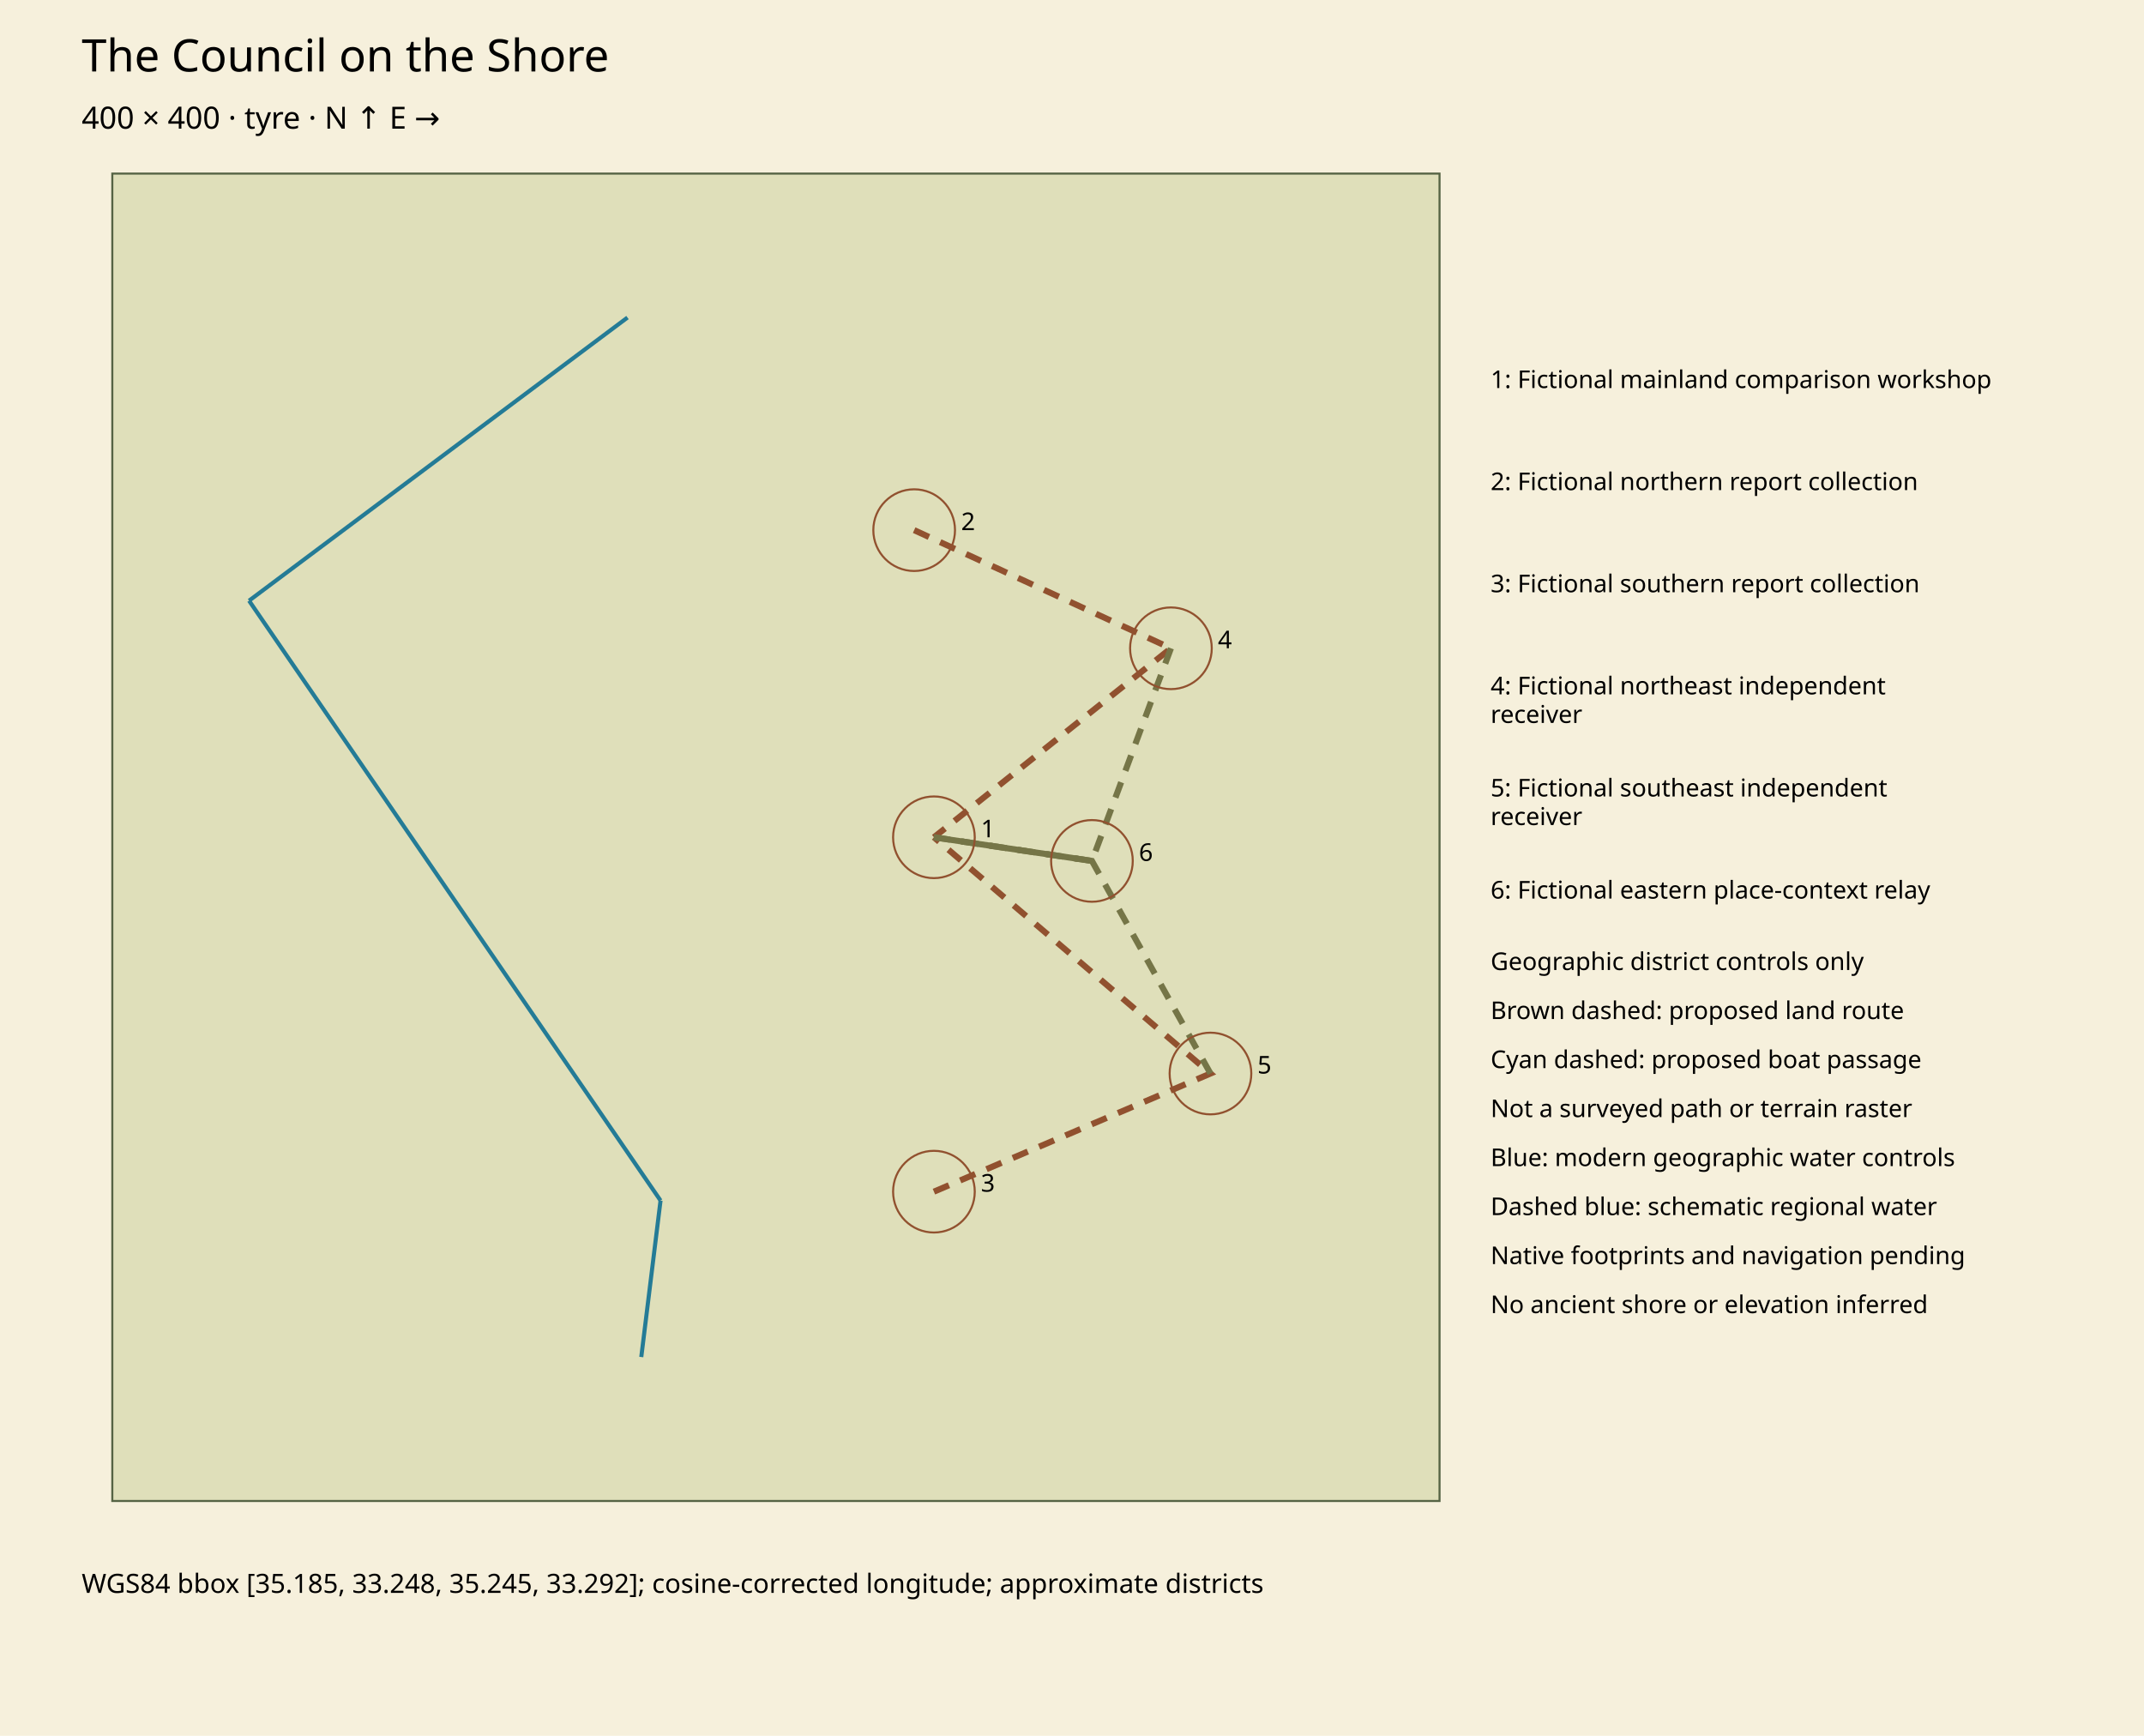
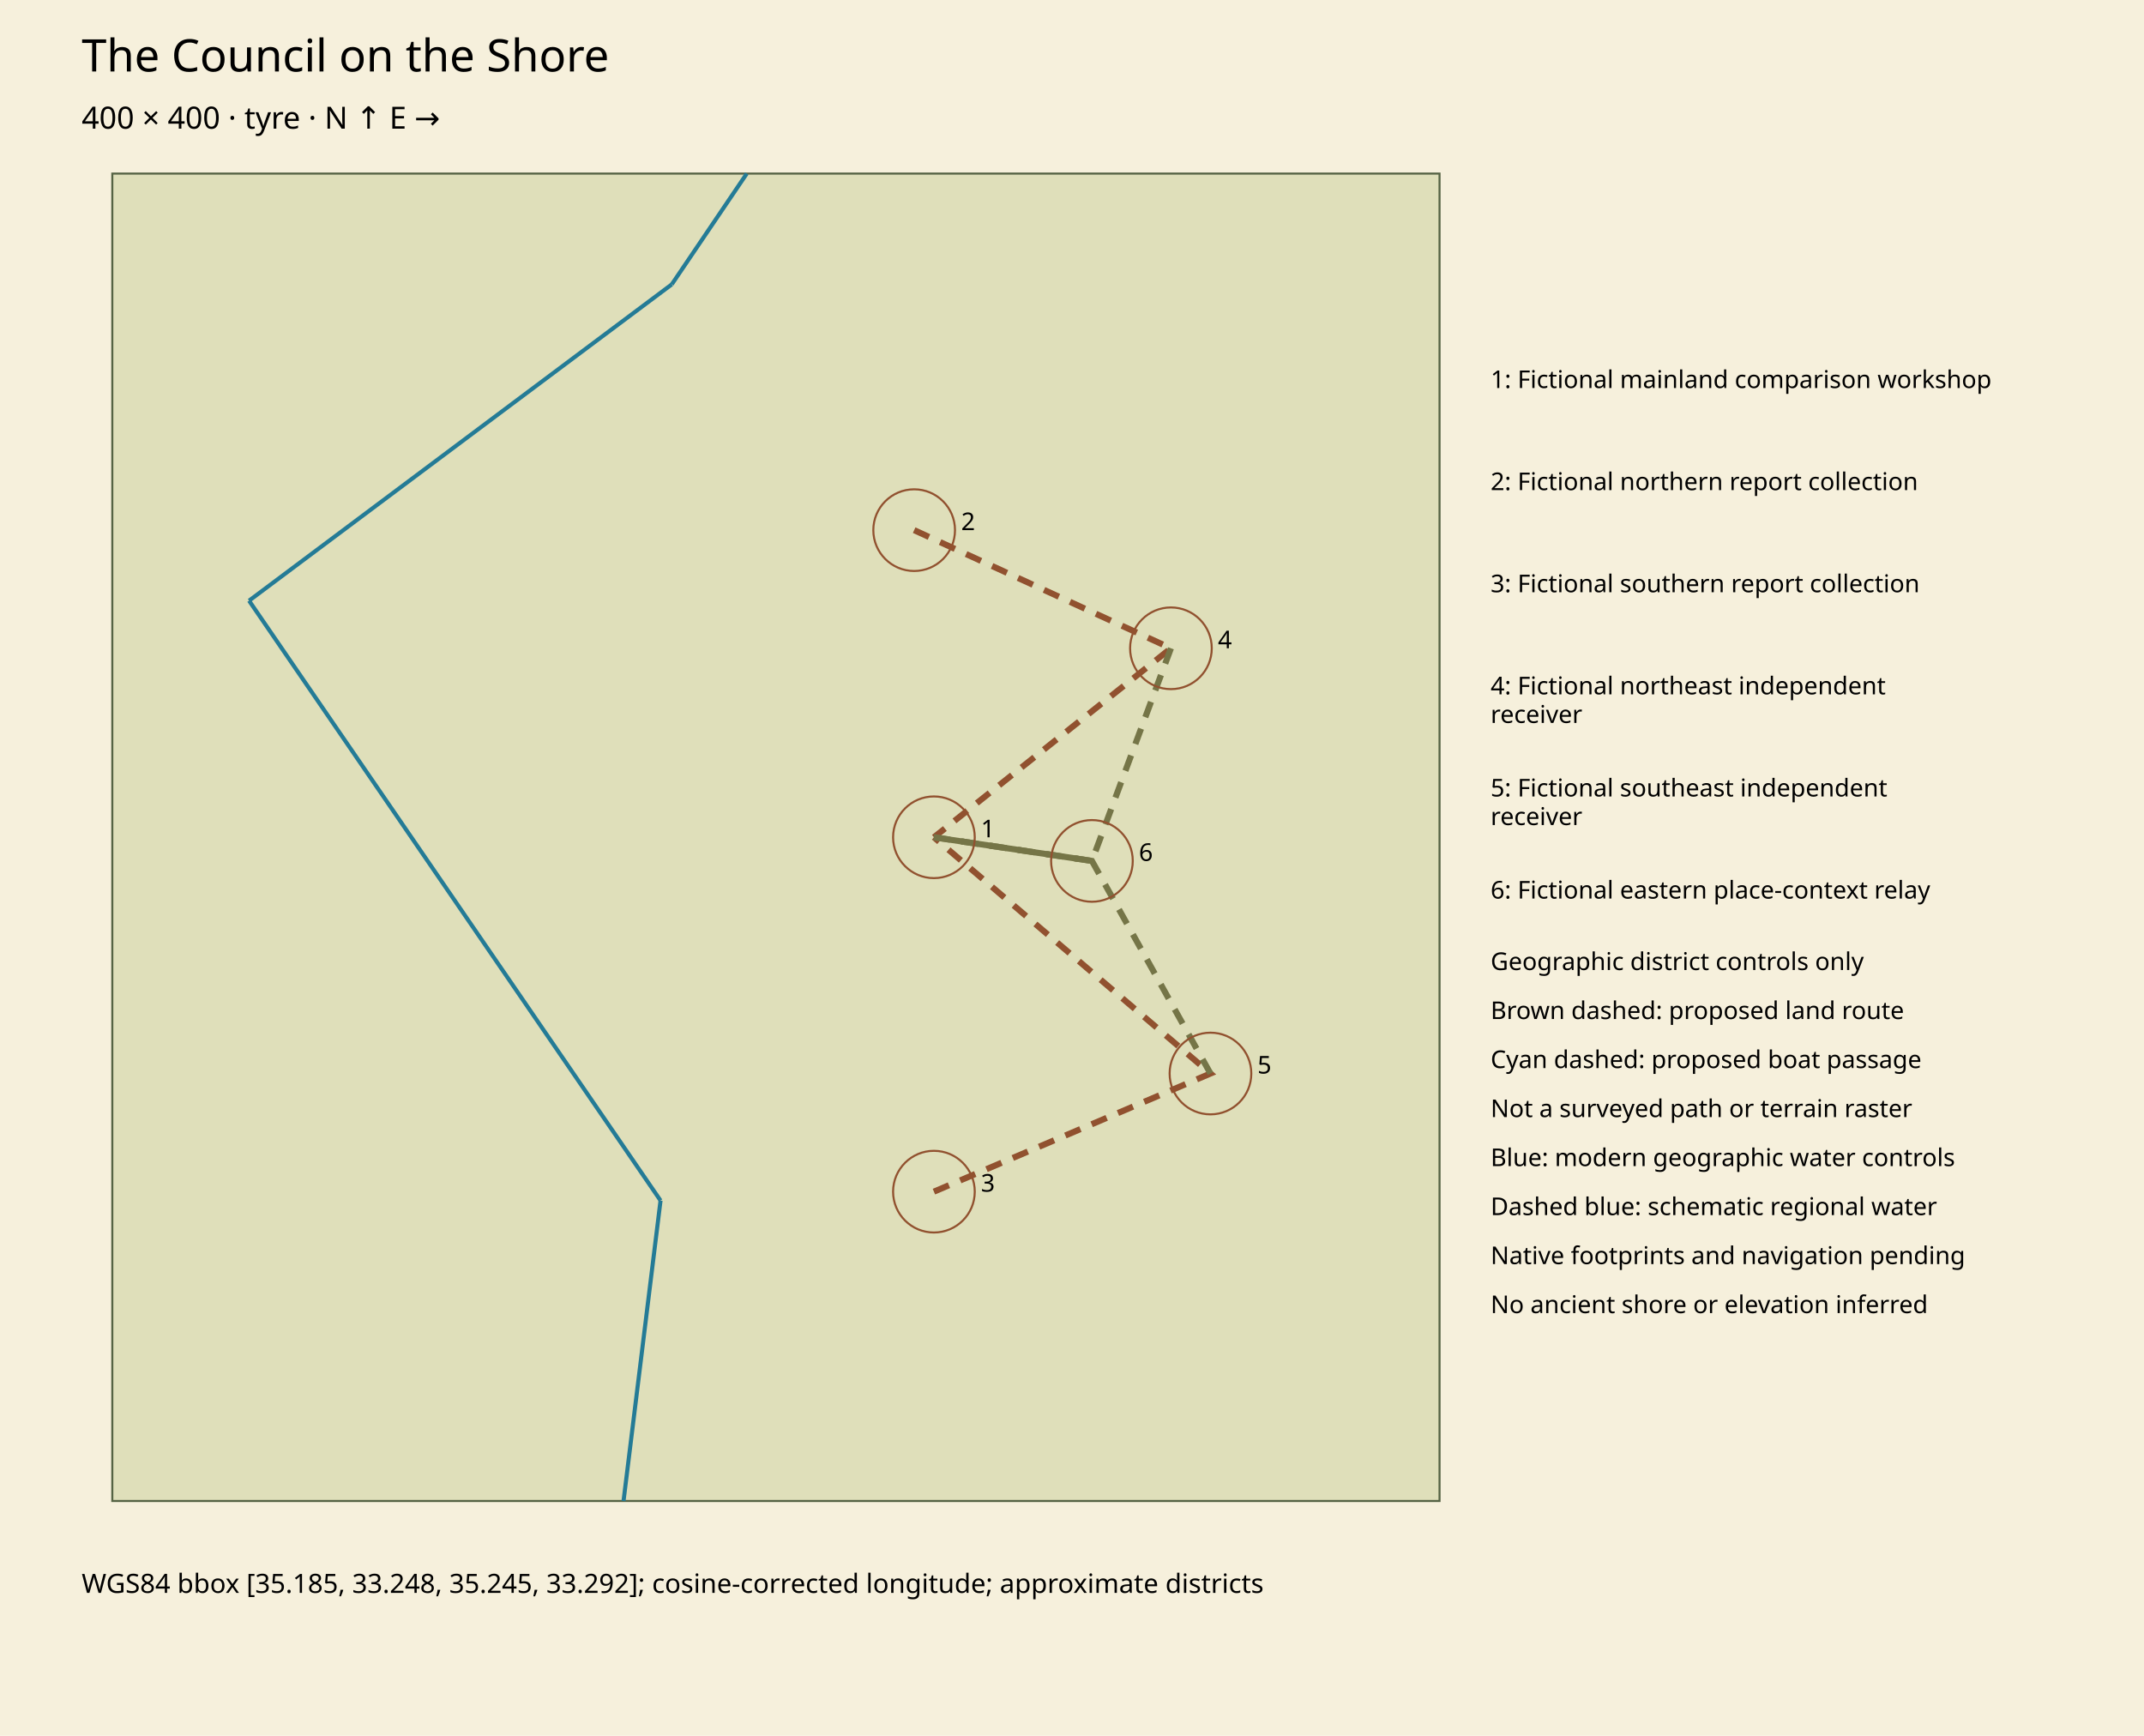
<svg xmlns="http://www.w3.org/2000/svg" viewBox="0 0 1050 850" role="img" aria-label="The Council on the Shore geographic districts">
  <rect width="1050" height="850" fill="#f6f0dc" />
  <rect x="55" y="85" width="650" height="650" fill="#dfdfba" stroke="#556344" />
  <text x="40" y="35" font-family="sans-serif" font-size="22">The Council on the Shore</text>
  <text x="40" y="63" font-family="sans-serif" font-size="15">400 × 400 · tyre · N ↑ E →</text>
-   <polyline points="307.31,155.49 121.97,294.14" fill="none" stroke="#247b96" stroke-width="2" />
+   <polyline points="365.73,85.00 328.99,139.26" fill="none" stroke="#247b96" stroke-width="2" />
+   <polyline points="328.99,139.26 121.97,294.14" fill="none" stroke="#247b96" stroke-width="2" />
  <polyline points="121.97,294.14 323.49,587.88" fill="none" stroke="#247b96" stroke-width="2" />
-   <polyline points="323.49,587.88 314.06,664.51" fill="none" stroke="#247b96" stroke-width="2" />
+   <polyline points="323.49,587.88 305.37,735.00" fill="none" stroke="#247b96" stroke-width="2" />
  <polyline data-corridor="north-report-circuit" points="447.70,259.60 573.45,317.45 457.38,410.00" fill="none" stroke="#91512f" stroke-width="3" stroke-dasharray="8 6" />
  <polyline data-corridor="south-report-circuit" points="457.38,583.53 592.81,525.68 457.38,410.00" fill="none" stroke="#91512f" stroke-width="3" stroke-dasharray="8 6" />
  <polyline data-corridor="east-context-relay" points="457.38,410.00 534.76,421.57" fill="none" stroke="#757547" stroke-width="3" stroke-dasharray="8 6" />
  <polyline data-corridor="north-east-alternative" points="573.45,317.45 534.76,421.57 457.38,410.00" fill="none" stroke="#757547" stroke-width="3" stroke-dasharray="8 6" />
  <polyline data-corridor="south-east-alternative" points="592.81,525.68 534.76,421.57 457.38,410.00" fill="none" stroke="#757547" stroke-width="3" stroke-dasharray="8 6" />
  <circle cx="457.38" cy="410.00" r="20" fill="none" stroke="#91512f" />
  <text x="480.38" y="410.00" font-family="sans-serif">1</text>
  <text x="730" y="190" font-family="sans-serif" font-size="12">1: Fictional mainland comparison workshop</text>
  <circle cx="447.70" cy="259.60" r="20" fill="none" stroke="#91512f" />
  <text x="470.70" y="259.60" font-family="sans-serif">2</text>
  <text x="730" y="240" font-family="sans-serif" font-size="12">2: Fictional northern report collection</text>
  <circle cx="457.38" cy="583.53" r="20" fill="none" stroke="#91512f" />
  <text x="480.38" y="583.53" font-family="sans-serif">3</text>
  <text x="730" y="290" font-family="sans-serif" font-size="12">3: Fictional southern report collection</text>
  <circle cx="573.45" cy="317.45" r="20" fill="none" stroke="#91512f" />
  <text x="596.45" y="317.45" font-family="sans-serif">4</text>
  <text x="730" y="340" font-family="sans-serif" font-size="12">4: Fictional northeast independent</text>
  <text x="730" y="354" font-family="sans-serif" font-size="12">receiver</text>
  <circle cx="592.81" cy="525.68" r="20" fill="none" stroke="#91512f" />
  <text x="615.81" y="525.68" font-family="sans-serif">5</text>
  <text x="730" y="390" font-family="sans-serif" font-size="12">5: Fictional southeast independent</text>
  <text x="730" y="404" font-family="sans-serif" font-size="12">receiver</text>
  <circle cx="534.76" cy="421.57" r="20" fill="none" stroke="#91512f" />
  <text x="557.76" y="421.57" font-family="sans-serif">6</text>
  <text x="730" y="440" font-family="sans-serif" font-size="12">6: Fictional eastern place-context relay</text>
  <text x="730" y="475" font-family="sans-serif" font-size="12">Geographic district controls only</text>
  <text x="730" y="499" font-family="sans-serif" font-size="12">Brown dashed: proposed land route</text>
  <text x="730" y="523" font-family="sans-serif" font-size="12">Cyan dashed: proposed boat passage</text>
  <text x="730" y="547" font-family="sans-serif" font-size="12">Not a surveyed path or terrain raster</text>
  <text x="730" y="571" font-family="sans-serif" font-size="12">Blue: modern geographic water controls</text>
  <text x="730" y="595" font-family="sans-serif" font-size="12">Dashed blue: schematic regional water</text>
  <text x="730" y="619" font-family="sans-serif" font-size="12">Native footprints and navigation pending</text>
  <text x="730" y="643" font-family="sans-serif" font-size="12">No ancient shore or elevation inferred</text>
  <text x="40" y="780" font-family="sans-serif" font-size="13">WGS84 bbox [35.185, 33.248, 35.245, 33.292]; cosine-corrected longitude; approximate districts</text>
</svg>
